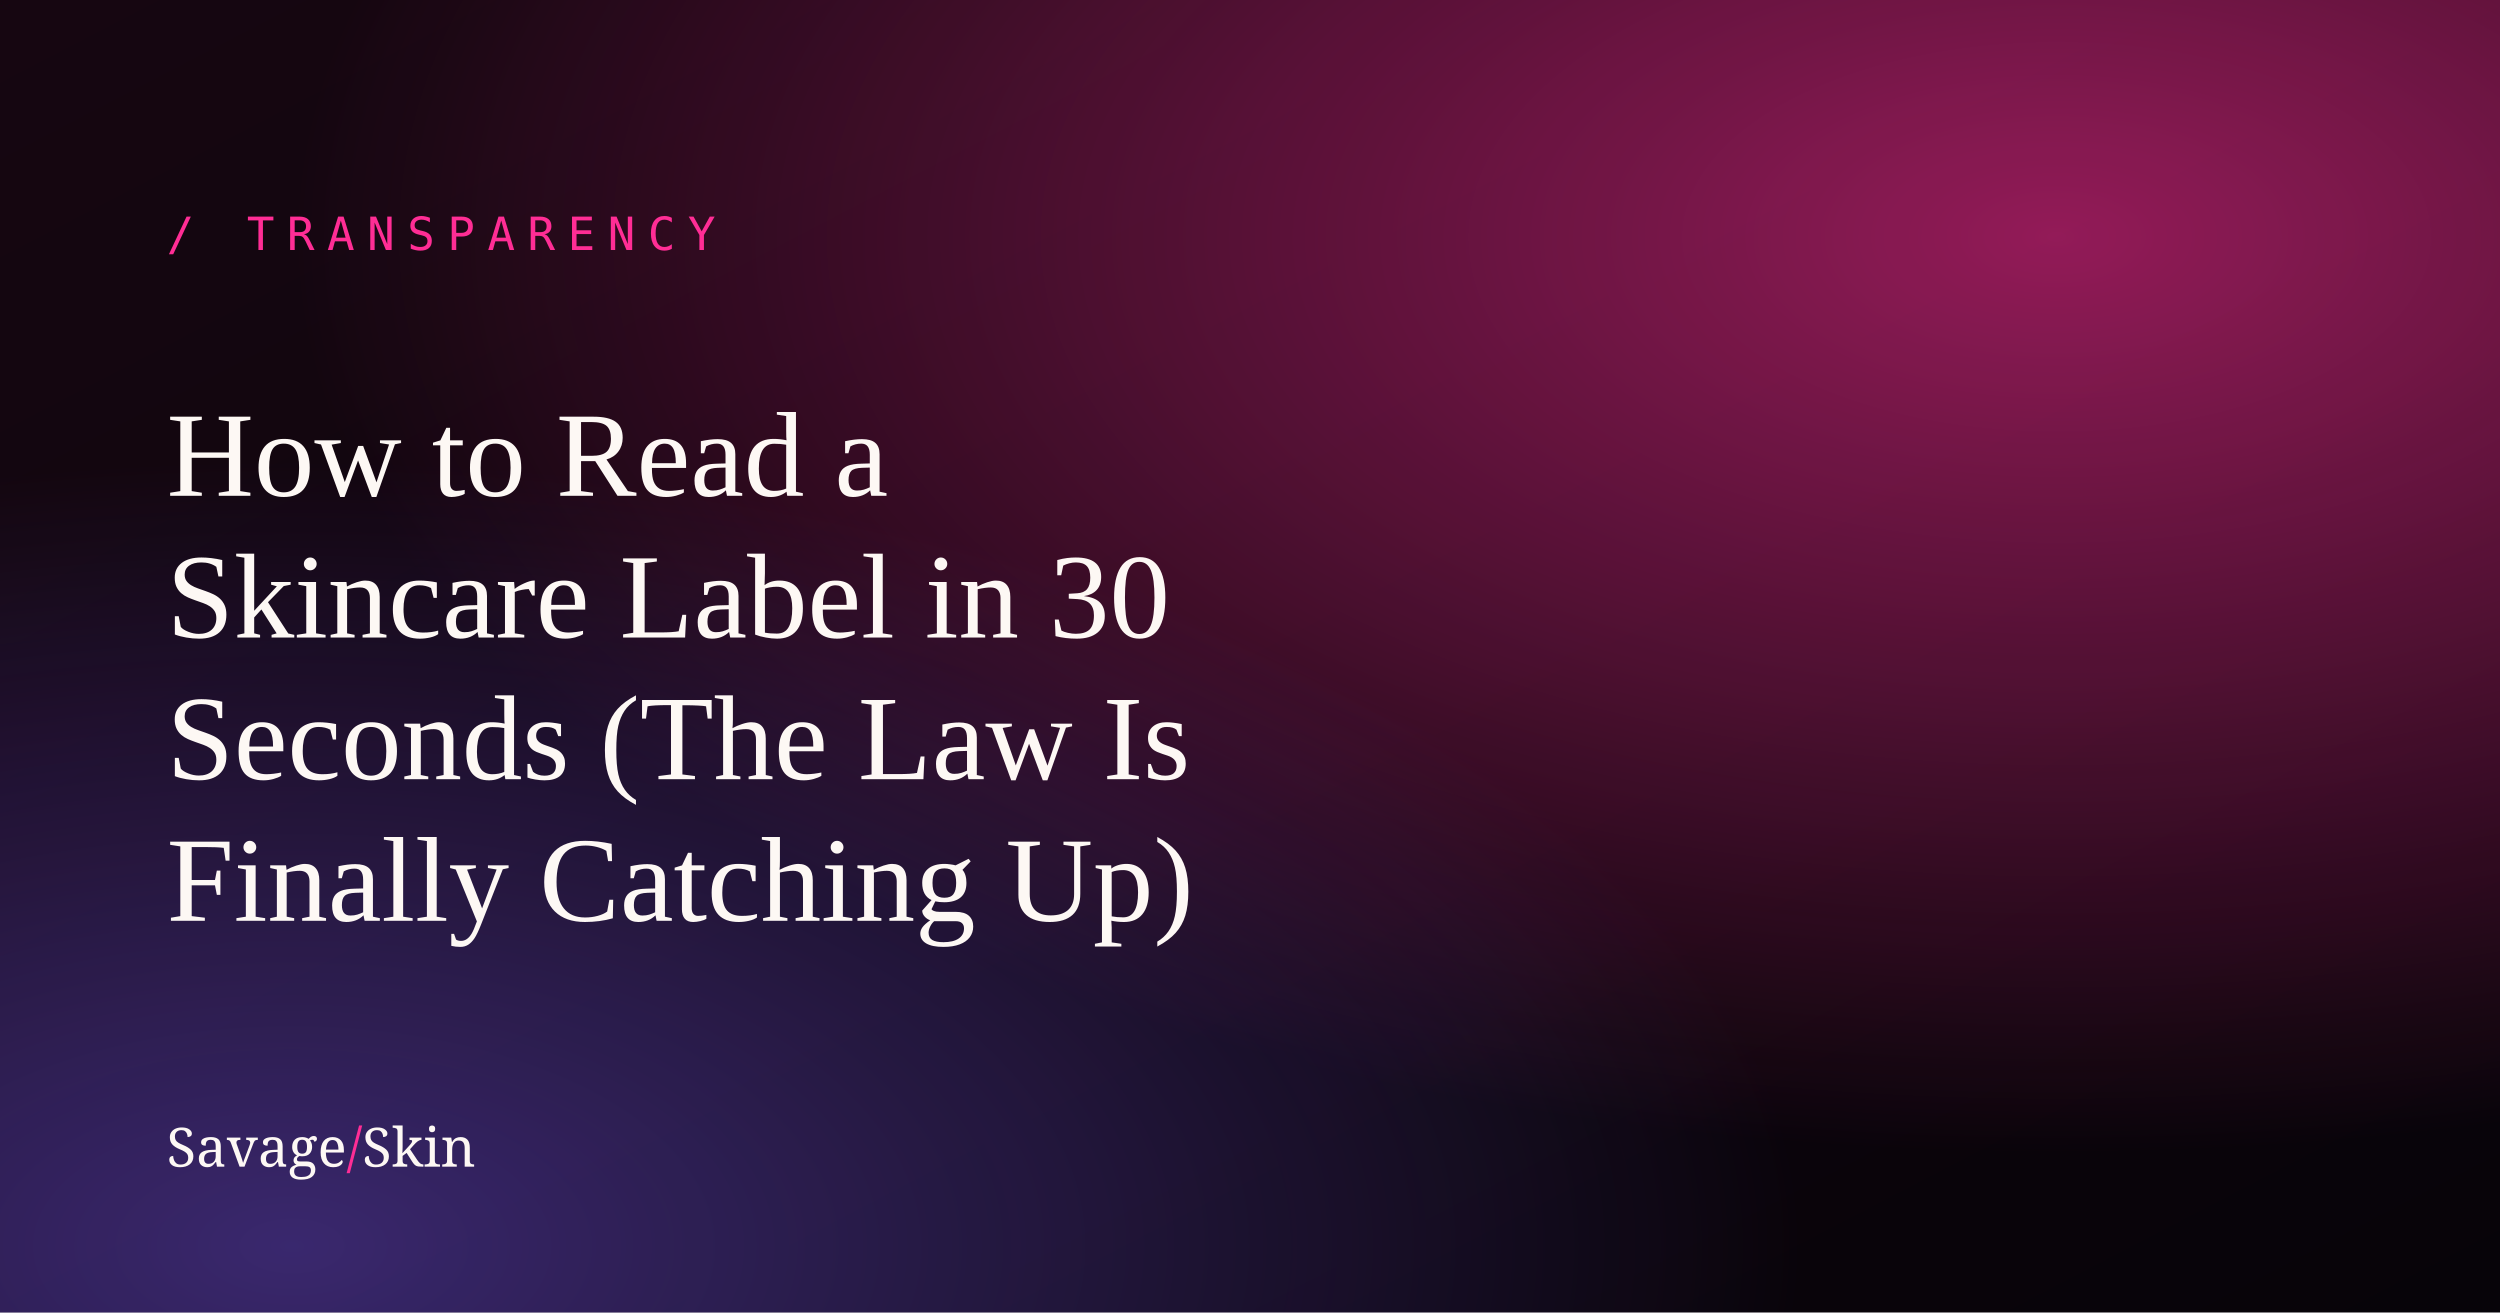
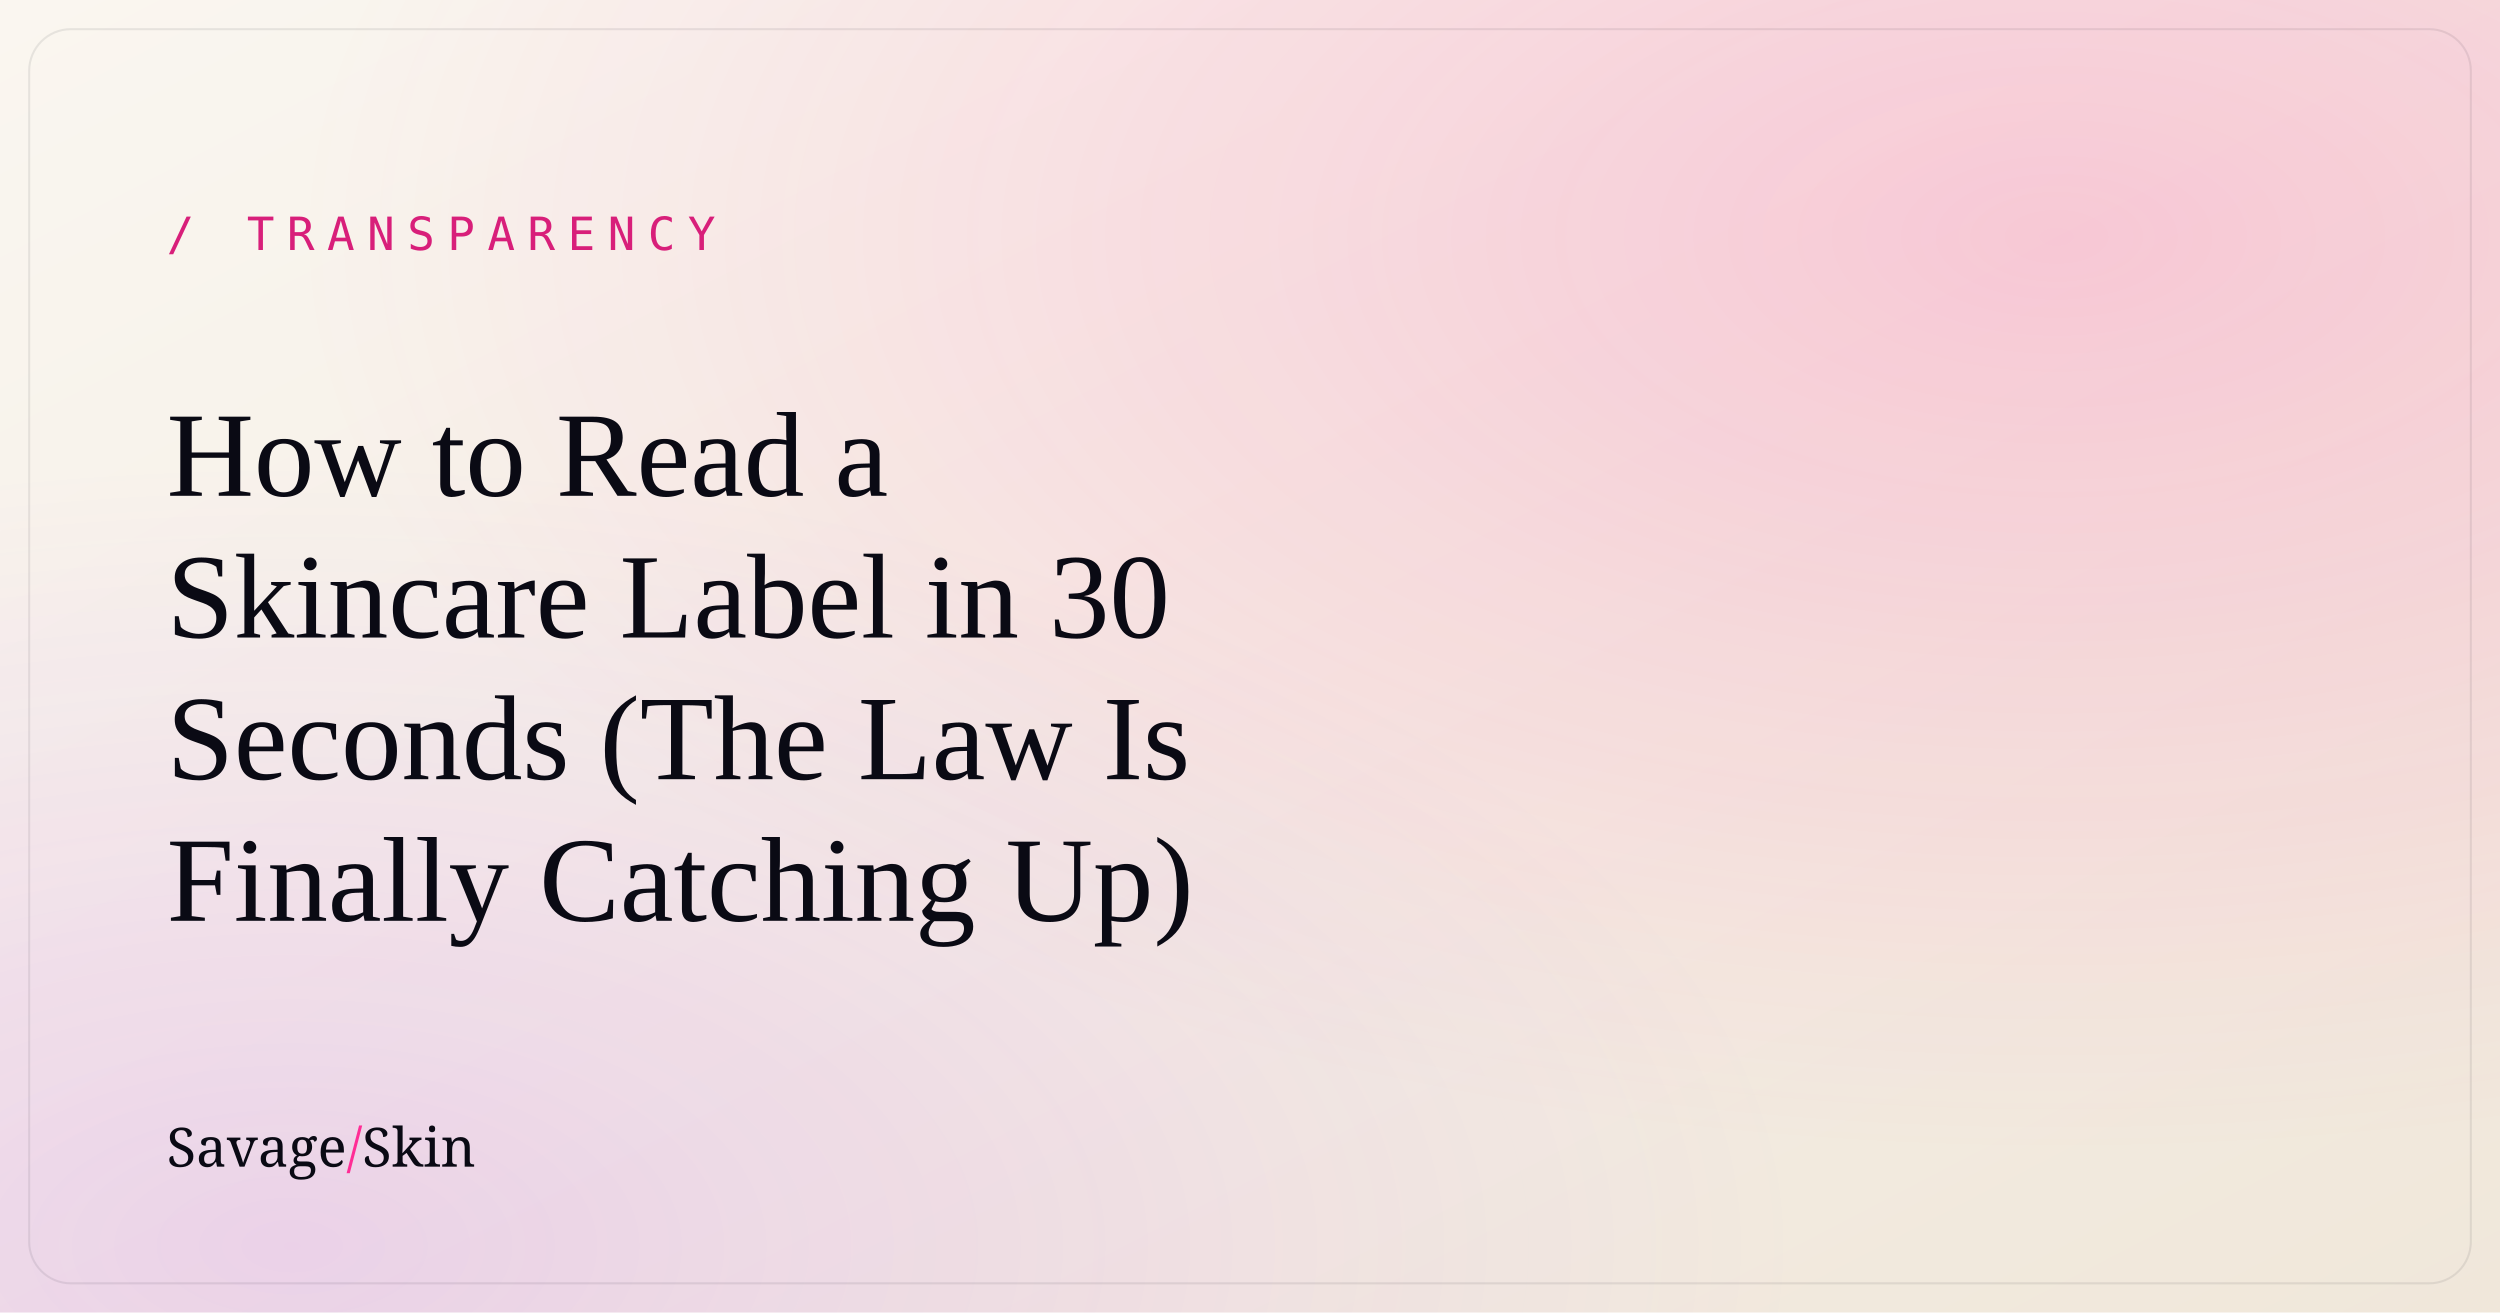
<svg xmlns="http://www.w3.org/2000/svg" viewBox="0 0 1200 630" width="1200" height="630" role="img">
  <defs>
    <linearGradient id="bg" x1="0" y1="0" x2="1" y2="1">
-       <stop offset="0" stop-color="#160611" />
-       <stop offset="1" stop-color="#070409" />
+       <stop offset="0" stop-color="#faf6f0" />
+       <stop offset="1" stop-color="#f0e7da" />
    </linearGradient>
    <radialGradient id="glow" cx="0.82" cy="0.18" r="0.7">
-       <stop offset="0" stop-color="#ff2d95" stop-opacity="0.55" />
+       <stop offset="0" stop-color="#ff2d95" stop-opacity="0.20" />
      <stop offset="1" stop-color="#ff2d95" stop-opacity="0" />
    </radialGradient>
    <radialGradient id="glow2" cx="0.12" cy="0.95" r="0.6">
-       <stop offset="0" stop-color="#7b5cff" stop-opacity="0.4" />
-       <stop offset="1" stop-color="#7b5cff" stop-opacity="0" />
+       <stop offset="0" stop-color="#b026ff" stop-opacity="0.14" />
+       <stop offset="1" stop-color="#b026ff" stop-opacity="0" />
    </radialGradient>
  </defs>
  <rect width="1200" height="630" fill="url(#bg)" />
  <rect width="1200" height="630" fill="url(#glow)" />
  <rect width="1200" height="630" fill="url(#glow2)" />
-   <text x="80" y="120" font-family="'JetBrains Mono', monospace" font-size="22" letter-spacing="6" fill="#ff2d95">/ TRANSPARENCY</text>
-   <text font-family="Georgia, 'Times New Roman', serif" font-size="58" font-weight="500" fill="#fdf8f4">
+   <rect x="14" y="14" width="1172" height="602" rx="20" fill="none" stroke="#0a0a14" stroke-opacity="0.08" />
+   <text x="80" y="120" font-family="'JetBrains Mono', monospace" font-size="22" letter-spacing="6" fill="#d81f7a">/ TRANSPARENCY</text>
+   <text font-family="Georgia, 'Times New Roman', serif" font-size="58" font-weight="500" fill="#0a0a14">
    <tspan x="80" y="238">How to Read a</tspan>
    <tspan x="80" y="306">Skincare Label in 30</tspan>
    <tspan x="80" y="374">Seconds (The Law Is</tspan>
    <tspan x="80" y="442">Finally Catching Up)</tspan>
  </text>
-   <text x="80" y="560" font-family="Georgia, serif" font-size="26" fill="#fdf8f4">Savage<tspan fill="#ff2d95">/</tspan>Skin</text>
+   <text x="80" y="560" font-family="Georgia, serif" font-size="26" fill="#0a0a14">Savage<tspan fill="#ff2d95">/</tspan>Skin</text>
</svg>
